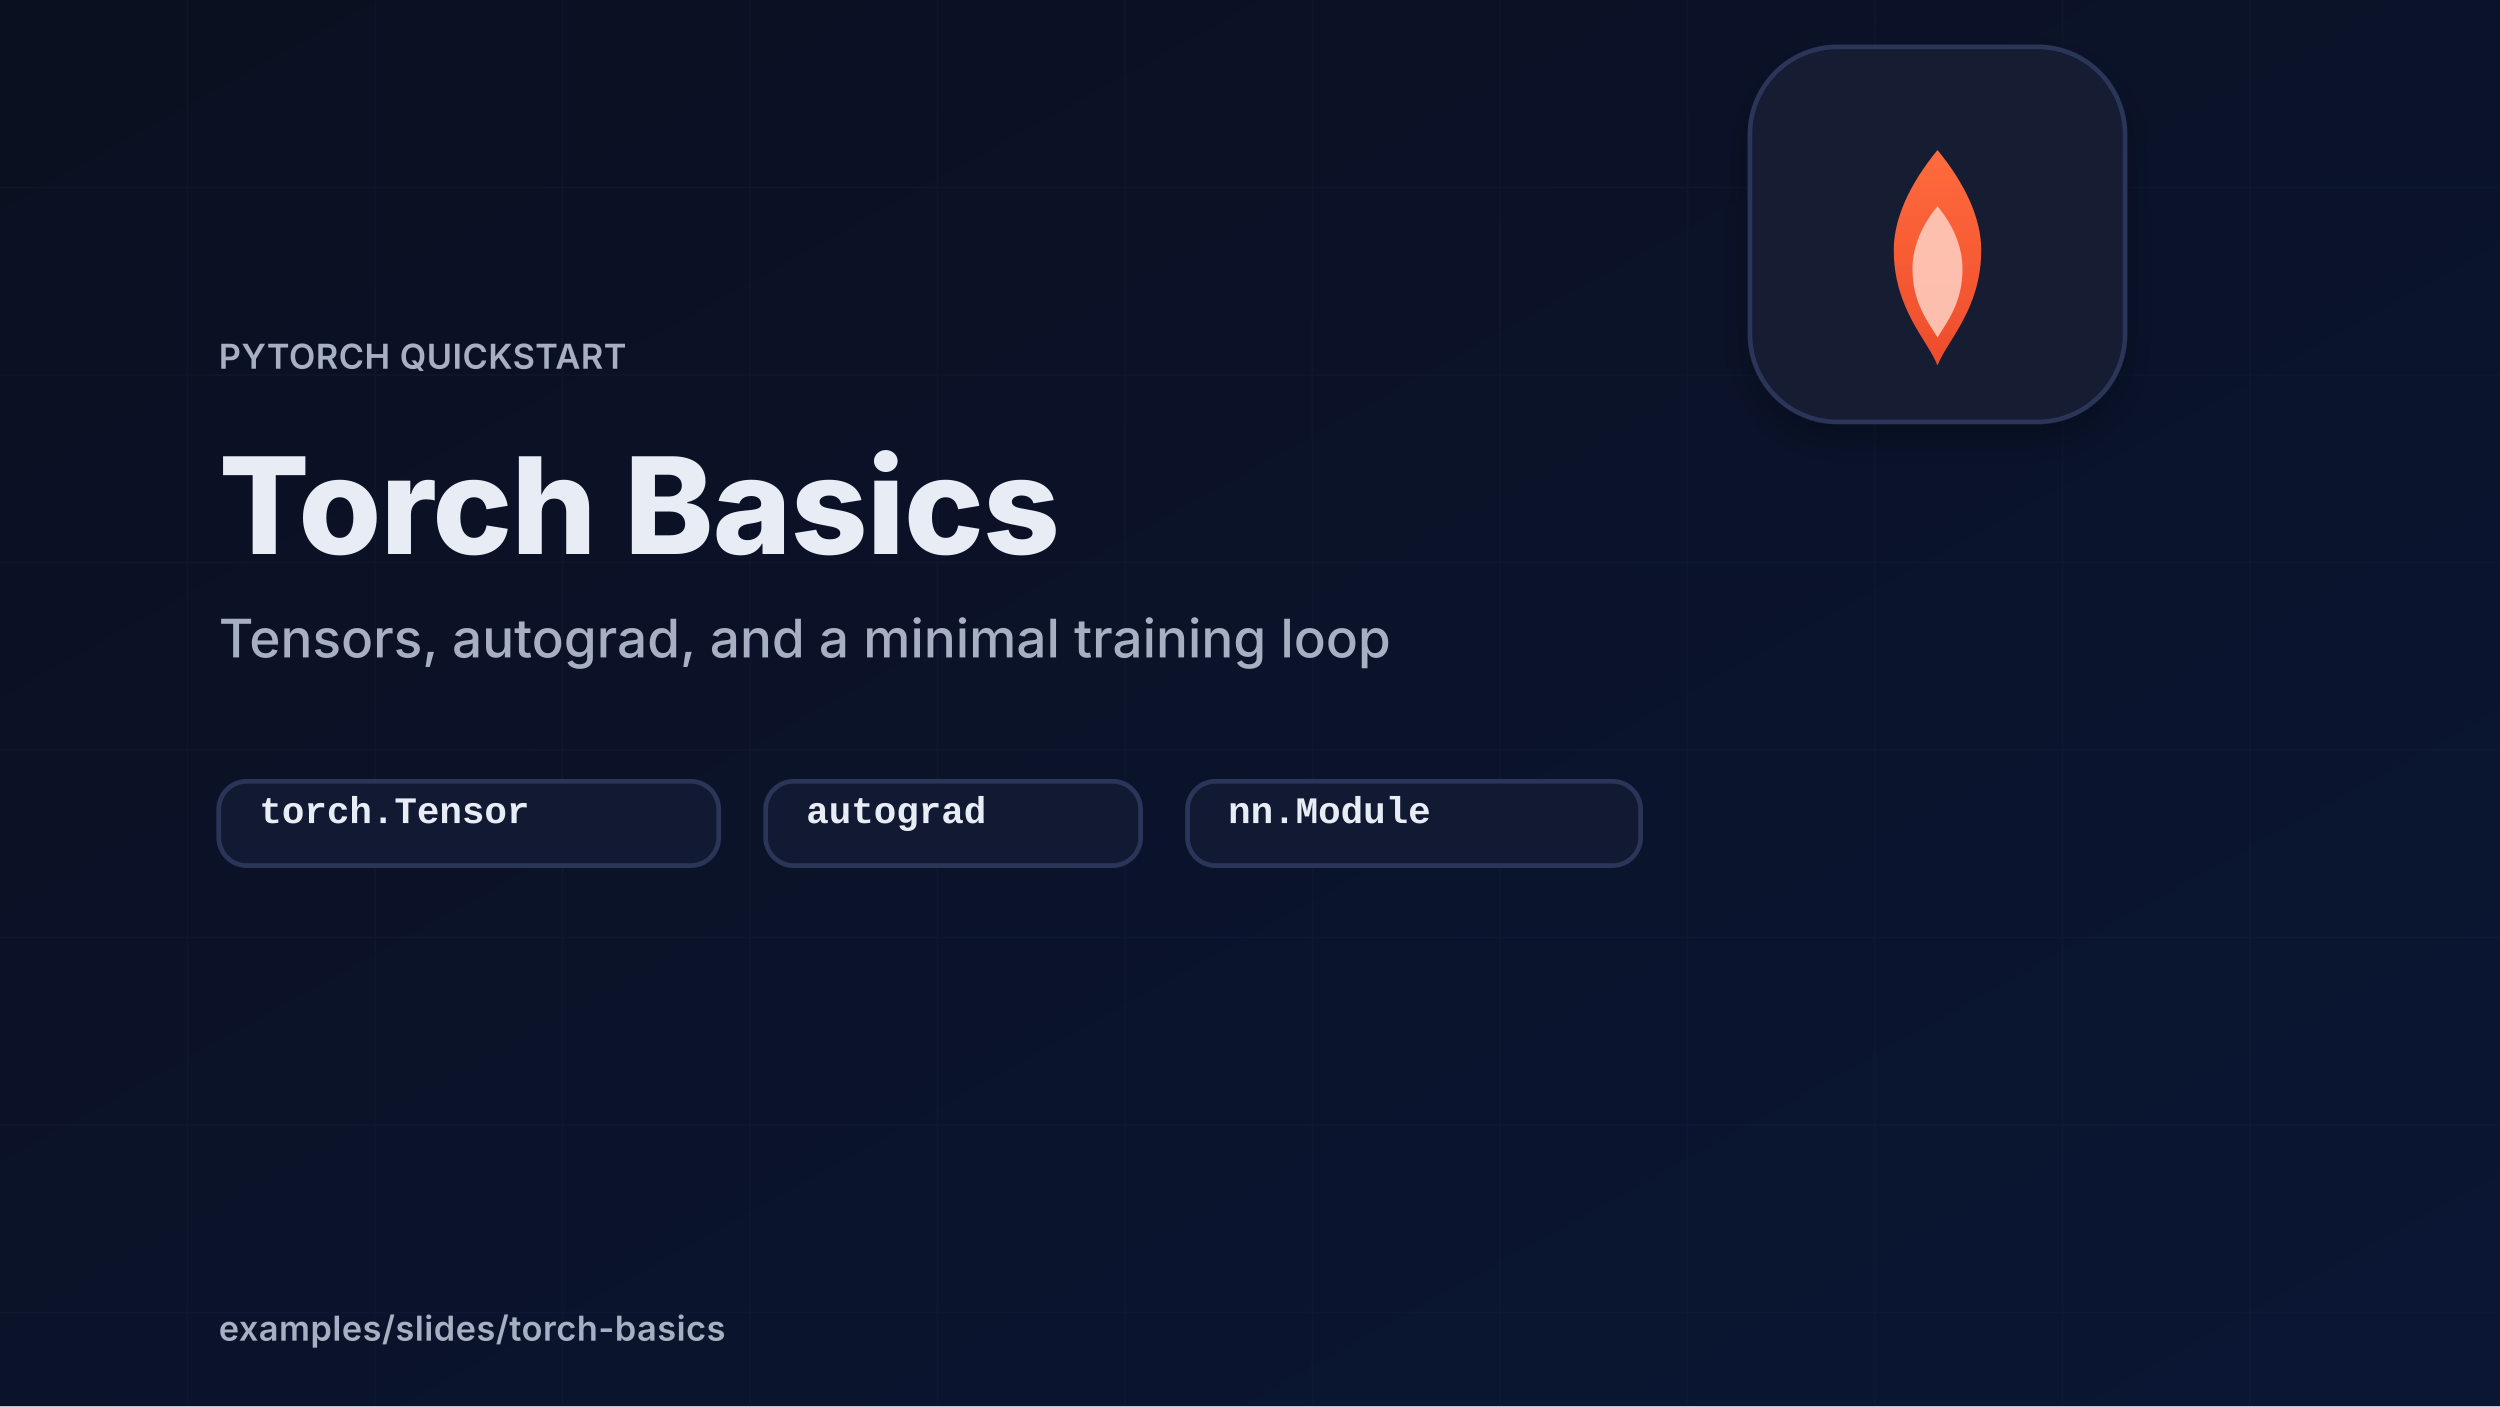
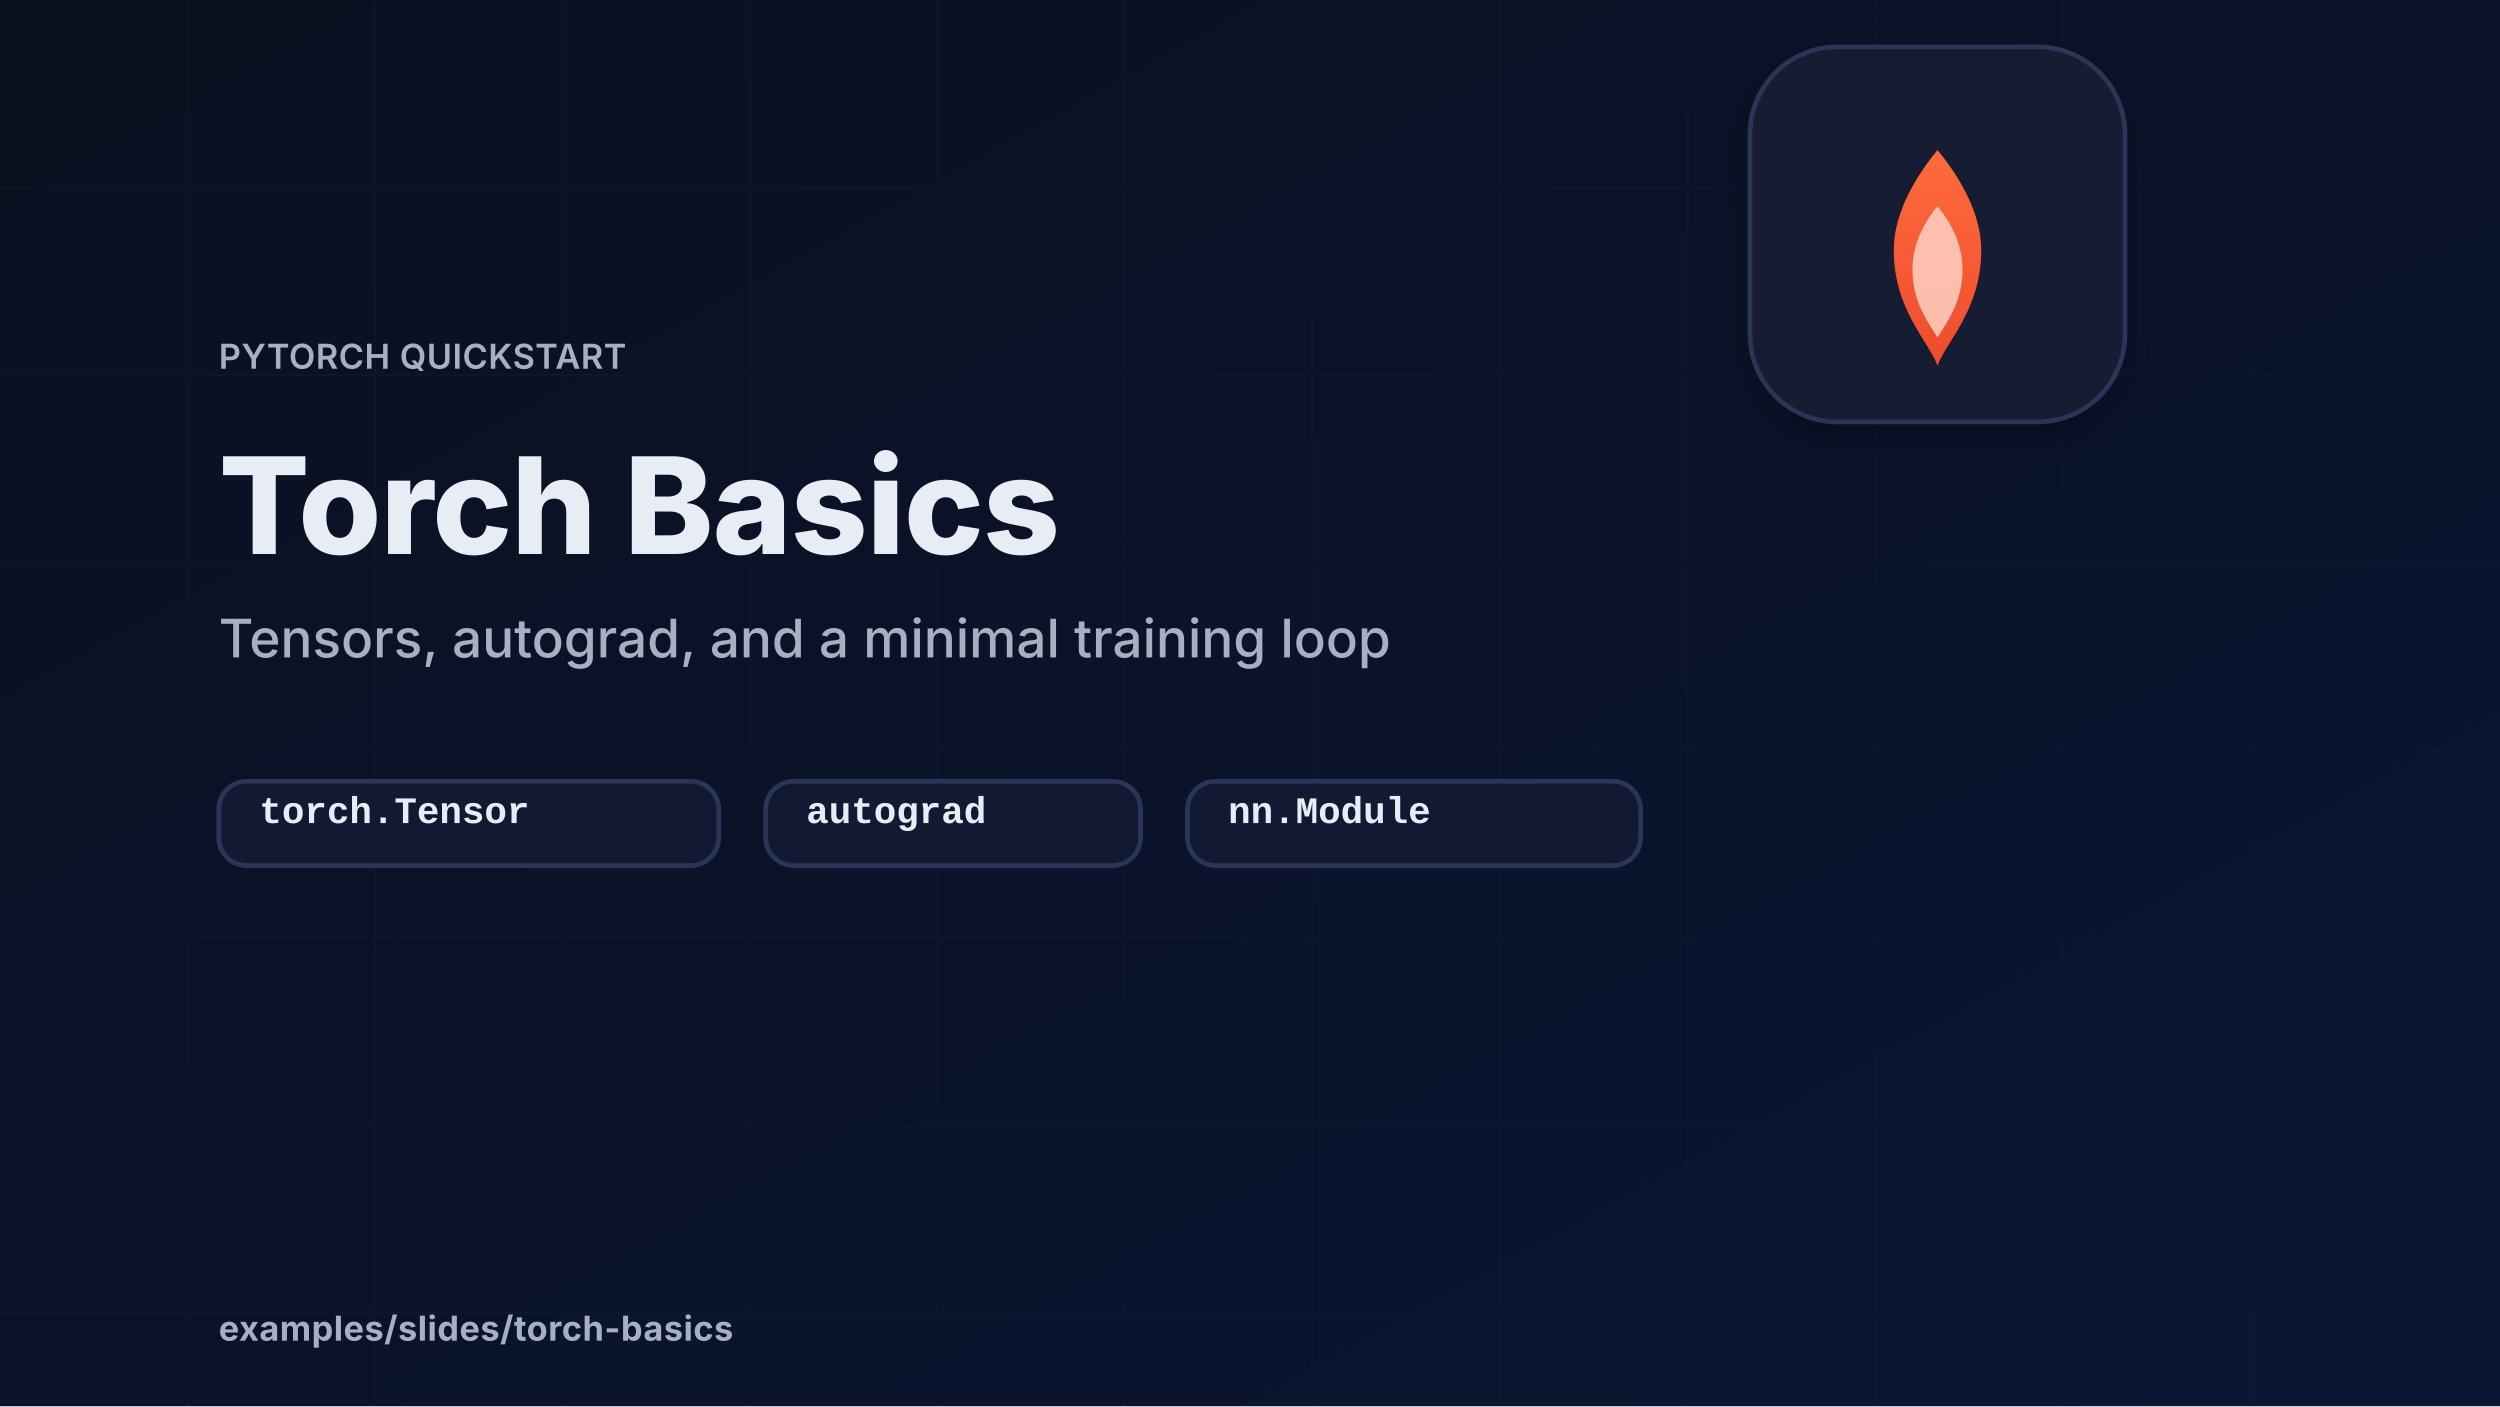
<svg xmlns="http://www.w3.org/2000/svg" width="1600" height="900" viewBox="0 0 1600 900">
  <defs>
    <linearGradient id="bg" x1="0" y1="0" x2="1" y2="1">
      <stop offset="0" stop-color="#0B1020" />
      <stop offset="1" stop-color="#0A1634" />
    </linearGradient>
    <linearGradient id="accent" x1="0" y1="0" x2="0" y2="1">
      <stop offset="0" stop-color="#FF6B3D" />
      <stop offset="1" stop-color="#EE4C2C" />
    </linearGradient>
    <filter id="shadow-sm" x="-20%" y="-20%" width="140%" height="140%">
      <feDropShadow dx="0" dy="10" stdDeviation="12" flood-color="#000000" flood-opacity="0.28" />
    </filter>
    <style>
      .title { font-family: system-ui, -apple-system, "Segoe UI", Inter, "Noto Sans", sans-serif; font-size: 86px; font-weight: 780; letter-spacing: -0.6px; fill: #E7ECF5; }
      .subtitle { font-family: system-ui, -apple-system, "Segoe UI", Inter, "Noto Sans", sans-serif; font-size: 34px; font-weight: 520; fill: #A7B0C2; }
      .label { font-family: system-ui, -apple-system, "Segoe UI", Inter, "Noto Sans", sans-serif; font-size: 22px; font-weight: 560; fill: #A7B0C2; letter-spacing: 0.3px; }
+       .kicker { font-family: system-ui, -apple-system, "Segoe UI", Inter, "Noto Sans", sans-serif; font-size: 22px; font-weight: 650; fill: #A7B0C2; letter-spacing: 0.3px; }
      .pill { font-family: system-ui, -apple-system, "Segoe UI", Inter, "Noto Sans", sans-serif; font-size: 24px; font-weight: 650; fill: #E7ECF5; }
      .mono { font-family: ui-monospace, SFMono-Regular, Menlo, Monaco, Consolas, "Liberation Mono", monospace; }
    </style>
  </defs>
  <rect width="1600" height="900" fill="url(#bg)" />
  <g opacity="0.12" stroke="#2B3558" stroke-width="1">
    <path d="M0 120H1600M0 240H1600M0 360H1600M0 480H1600M0 600H1600M0 720H1600M0 840H1600" />
    <path d="M120 0V900M240 0V900M360 0V900M480 0V900M600 0V900M720 0V900M840 0V900M960 0V900M1080 0V900M1200 0V900M1320 0V900M1440 0V900" />
  </g>
  <g transform="translate(1240 150)" filter="url(#shadow-sm)">
    <rect x="-120" y="-120" width="240" height="240" rx="56" fill="#121A33" stroke="#2B3558" stroke-width="3" />
    <path d="M0 -54 C18 -32 28 -10 28 10 C28 48 6 68 0 84 C-6 68 -28 48 -28 10 C-28 -10 -18 -32 0 -54 Z" fill="url(#accent)" />
    <path d="M0 -18 C10 -6 16 8 16 22 C16 44 6 56 0 66 C-6 56 -16 44 -16 22 C-16 8 -10 -6 0 -18 Z" fill="#FFD1C3" opacity="0.85" />
  </g>
  <g transform="translate(140 220)">
    <text class="label" x="0" y="0" dominant-baseline="hanging">PYTORCH QUICKSTART</text>
    <text class="title" x="0" y="72" dominant-baseline="hanging">Torch Basics</text>
    <text class="subtitle" x="0" y="176" dominant-baseline="hanging">Tensors, autograd, and a minimal training loop</text>
    <g transform="translate(0 280)">
      <rect x="0" y="0" width="320" height="54" rx="18" fill="#121A33" stroke="#2B3558" stroke-width="3" />
      <text class="pill" x="26" y="14" dominant-baseline="hanging">
        <tspan class="mono">torch.Tensor</tspan>
      </text>
    </g>
    <g transform="translate(350 280)">
      <rect x="0" y="0" width="240" height="54" rx="18" fill="#121A33" stroke="#2B3558" stroke-width="3" />
      <text class="pill" x="26" y="14" dominant-baseline="hanging">
        <tspan class="mono">autograd</tspan>
      </text>
    </g>
    <g transform="translate(620 280)">
      <rect x="0" y="0" width="290" height="54" rx="18" fill="#121A33" stroke="#2B3558" stroke-width="3" />
      <text class="pill" x="26" y="14" dominant-baseline="hanging">
        <tspan class="mono">nn.Module</tspan>
      </text>
    </g>
  </g>
-   <text class="label" x="140" y="842" dominant-baseline="hanging">examples/slides/torch-basics</text>
+   <text class="kicker" x="140" y="842" dominant-baseline="hanging">examples/slides/torch-basics</text>
</svg>
